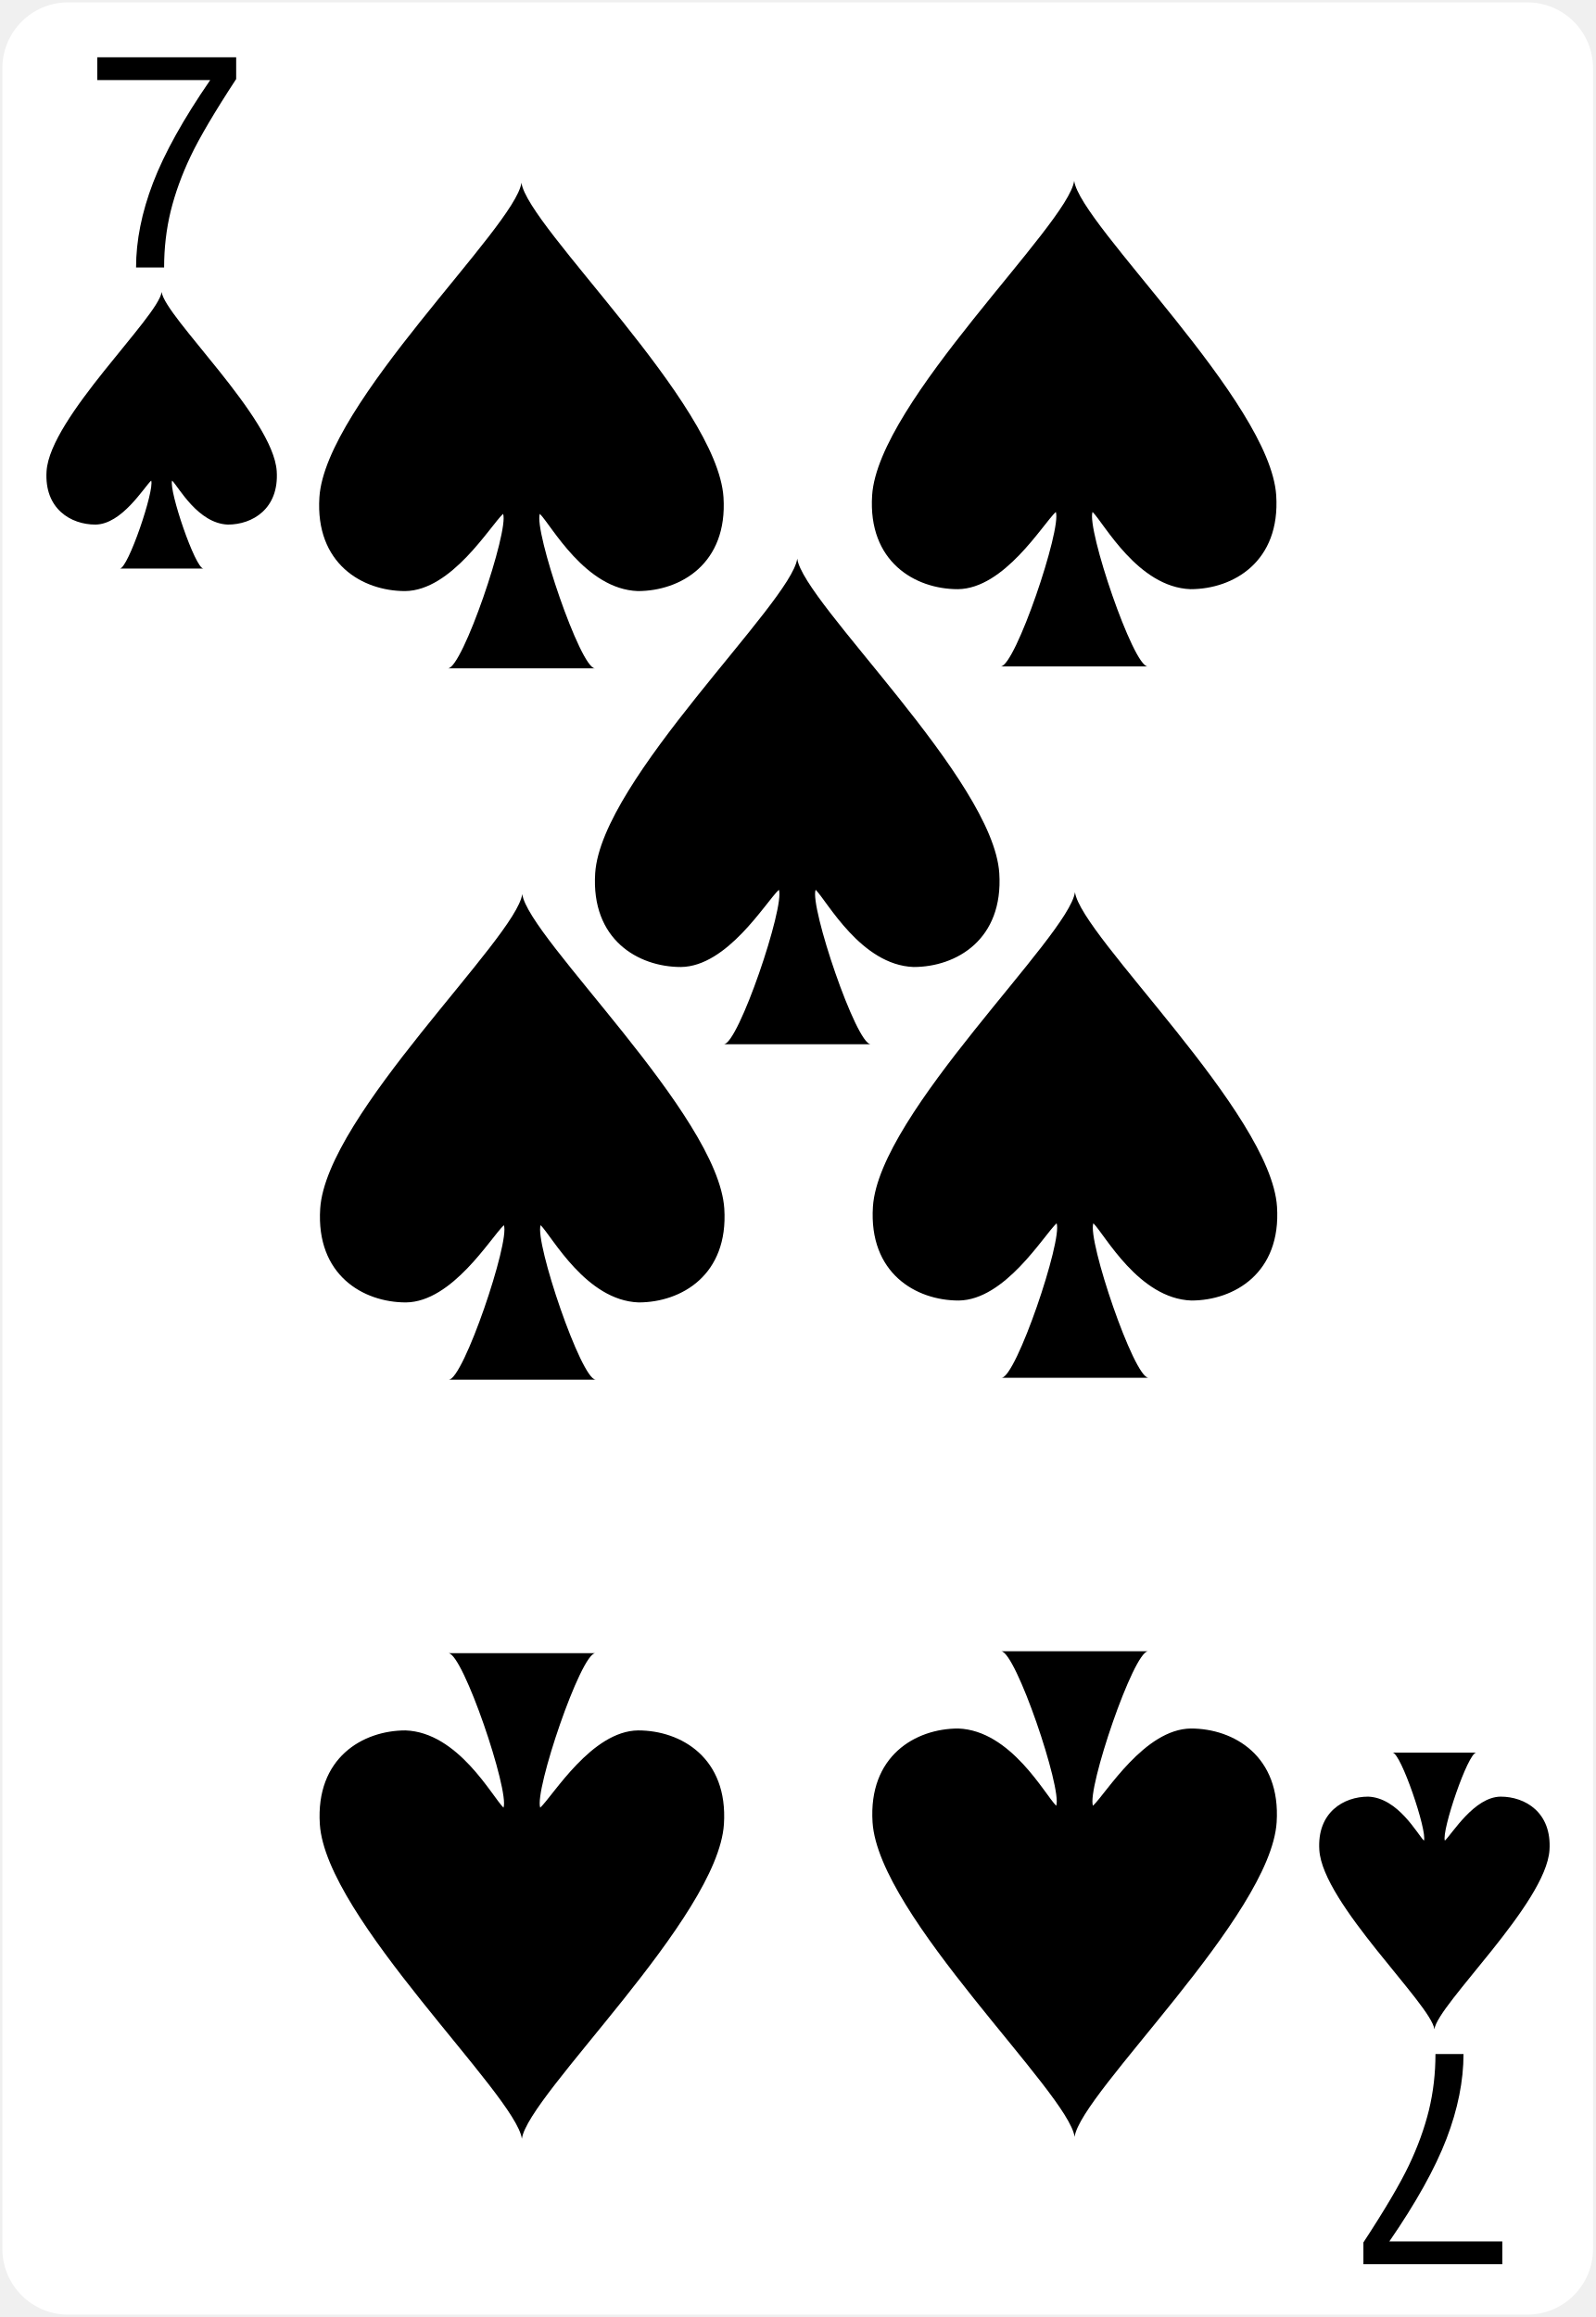
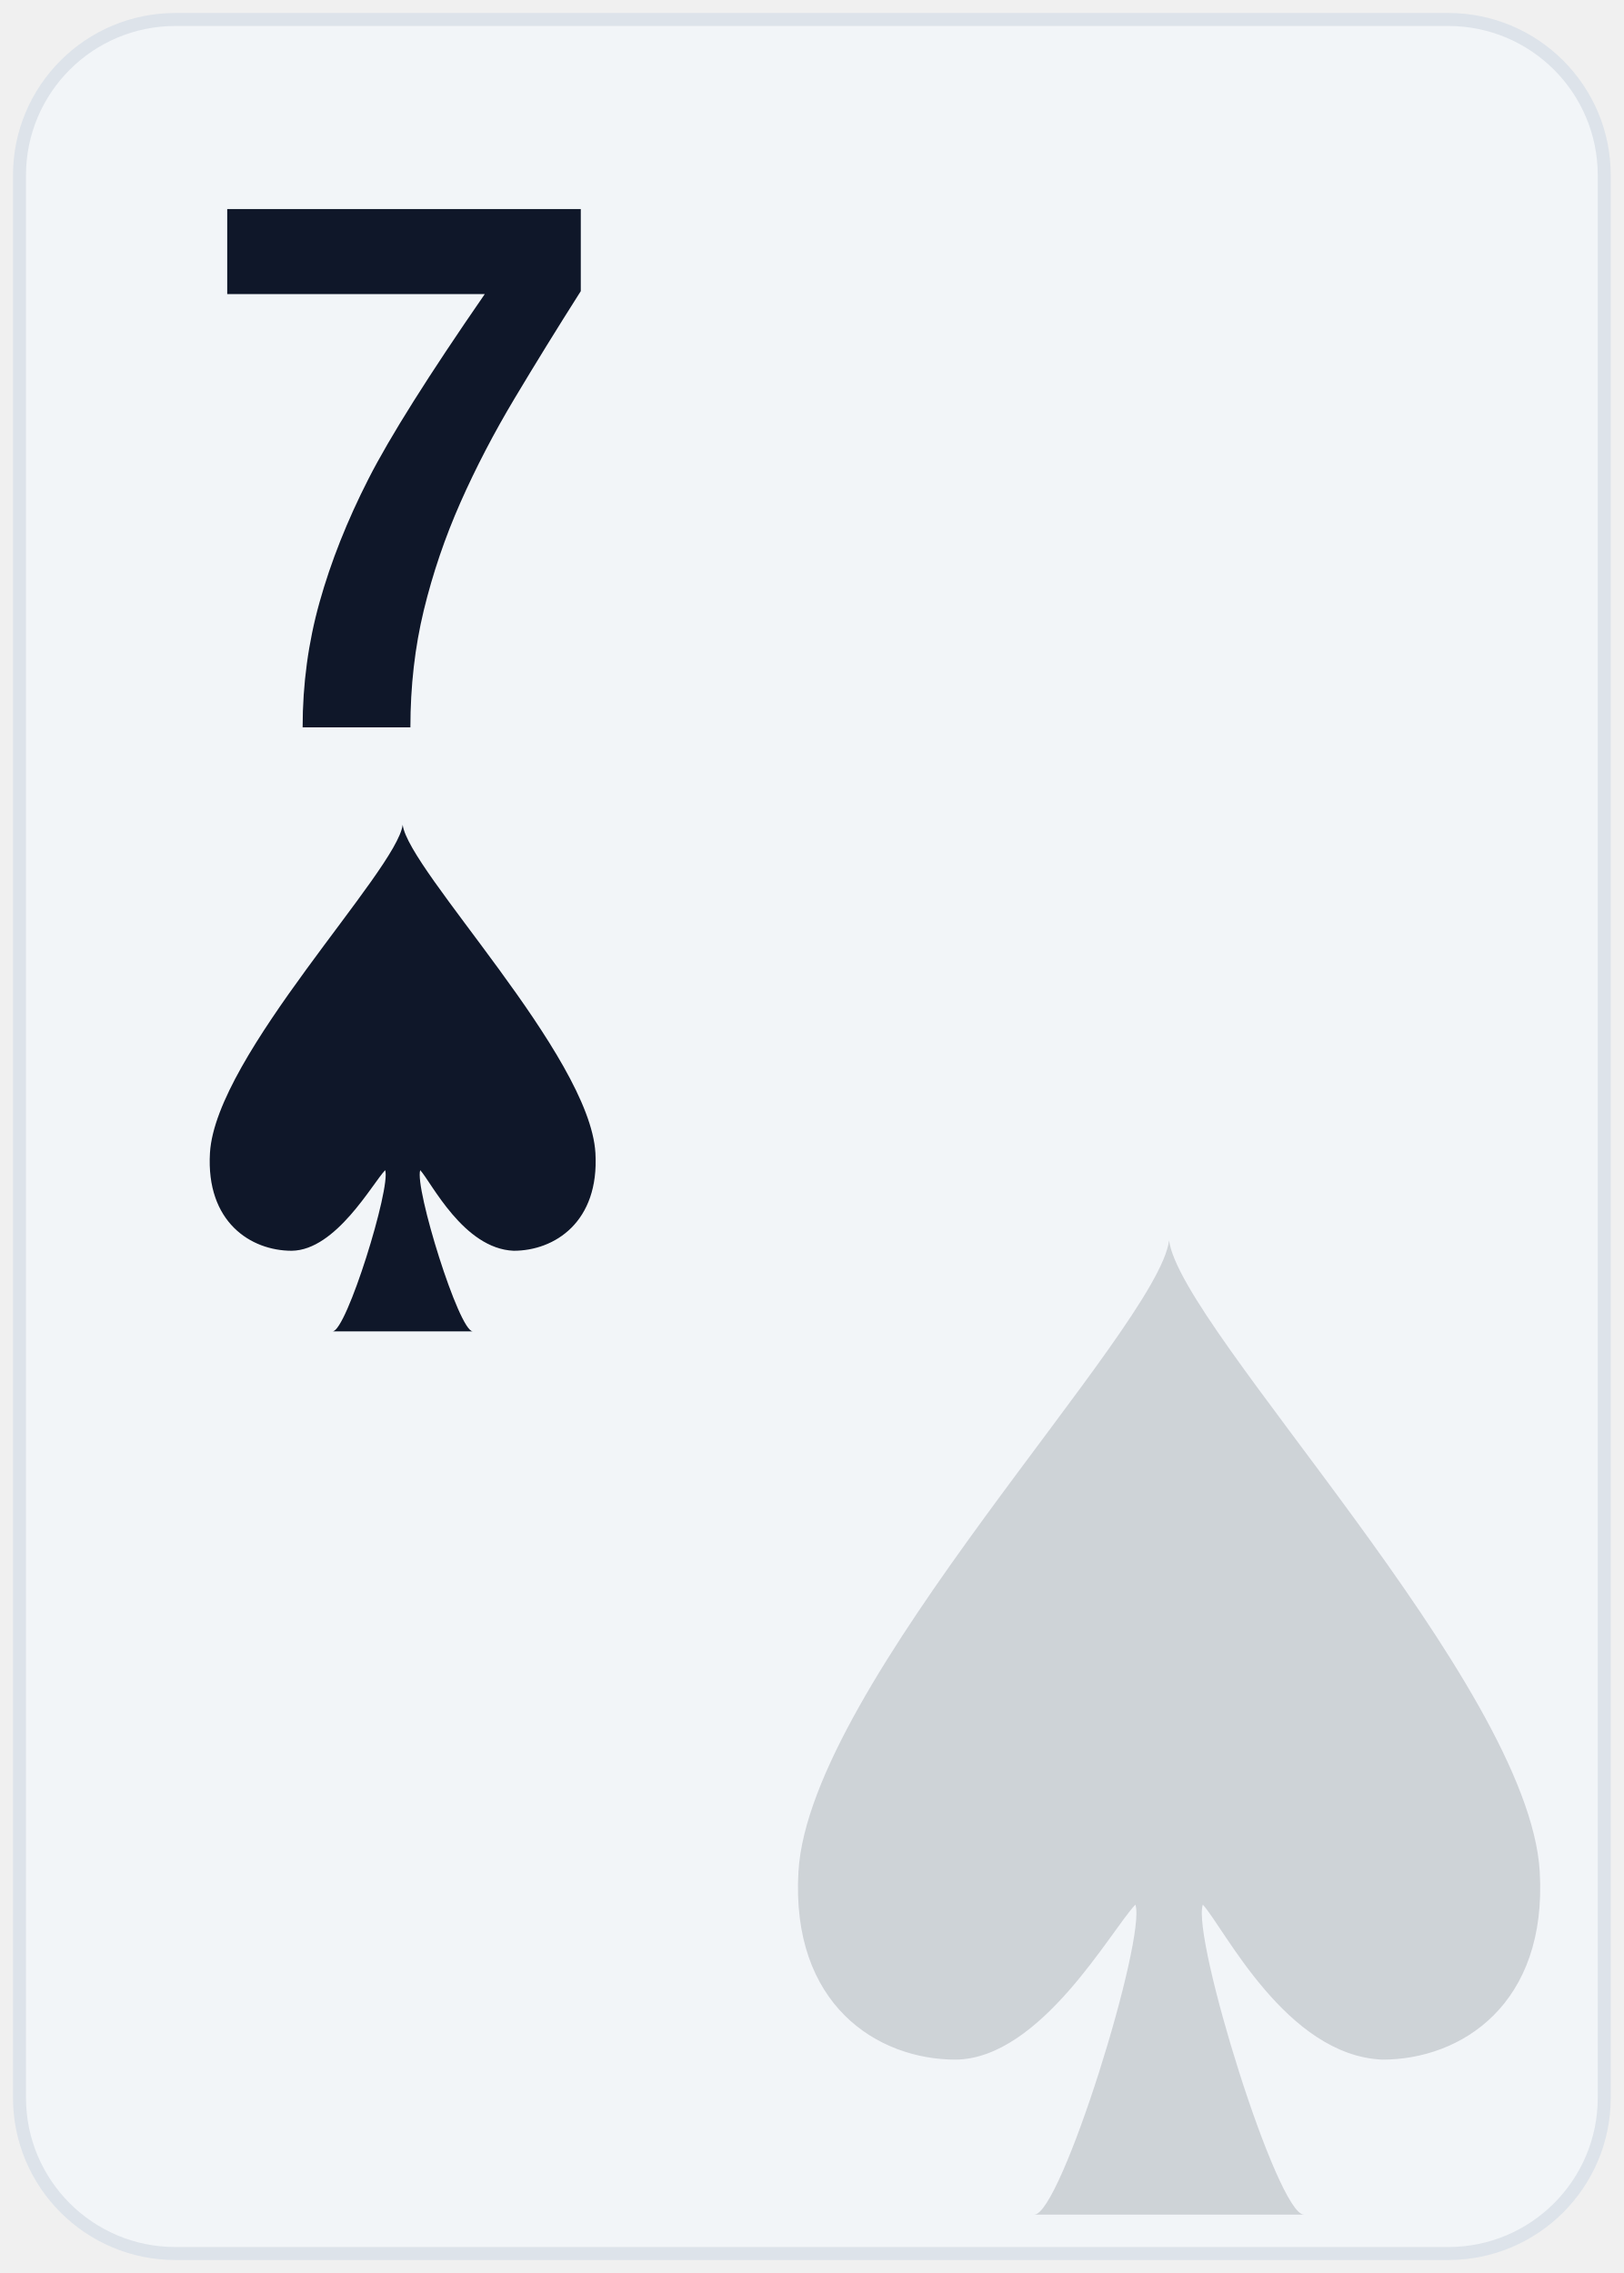
- <svg xmlns="http://www.w3.org/2000/svg" width="167.087pt" height="242.667pt" viewBox="0 0 167.087 242.667" xml:space="preserve" id="svg2" version="1.1">
-   <defs id="defs41" />
-   <g id="Layer_x0020_1" style="fill-rule:nonzero;clip-rule:nonzero;stroke:#000000;stroke-miterlimit:4;">
-     <path style="fill:#FFFFFF;stroke-width:0;" d="M166.837,235.548c0,3.777-3.087,6.869-6.871,6.869H7.111c-3.775,0-6.861-3.092-6.861-6.869V7.12C0.25,3.343,3.336,0.25,7.111,0.25h152.855    c3.784,0,6.871,3.093,6.871,6.87v228.428z" id="path5" />
-     <g style="stroke:none;" id="g7">
-       <g id="g9">
- 				
- 			</g>
-     </g>
-     <g id="g15">
- 			
- 		</g>
-     <g id="g19">
- 			
- 		</g>
-     <g style="stroke:none;" id="g23">
-       <g id="g25">
- 				
- 			</g>
-     </g>
-     <g style="stroke:none;" id="g31">
-       <g id="g33">
- 				
- 			</g>
-     </g>
+ <svg xmlns="http://www.w3.org/2000/svg" width="250" height="350" viewBox="0 0 250 350">
+   <defs>
+     <clipPath id="cc_7S">
+       <rect x="3" y="3" width="244" height="344" rx="24" ry="24" />
+     </clipPath>
+   </defs>
+   <rect x="3" y="3" width="244" height="344" rx="24" ry="24" fill="#f2f5f8" stroke="#dde3ea" stroke-width="2" />
+   <g clip-path="url(#cc_7S)">
+     <path d="M 7.989,3.103 C 7.747,-0.954 0.242,-8.59 0,-10.5 c -0.242,1.909 -7.747,9.545 -7.989,13.603 -0.169,2.868 1.695,4.057 3.39,4.057 1.835,-0.022 3.351,-2.801 3.873,-3.341 0.242,0.716 -1.603,6.682 -2.179,6.682 l 5.811,0 C 2.33,10.501 0.485,4.535 0.727,3.819 1.184,4.315 2.524,7.077 4.601,7.16 6.295,7.159 8.158,5.971 7.989,3.103 z" fill="#0f1729" opacity="0.16" transform="translate(180,266) scale(7.1429) translate(0,0)" />
  </g>
-   <text xml:space="preserve" style="font-size:32px;font-style:normal;font-weight:normal;line-height:125%;letter-spacing:0px;word-spacing:0px;fill:#000000;fill-opacity:1;stroke:none;font-family:Bitstream Vera Sans" x="8.547" y="28.013" id="text3788">
-     <tspan id="tspan3790" x="8.547" y="28.013" style="font-style:normal;font-variant:normal;font-weight:normal;font-stretch:normal;font-family:Arial;-inkscape-font-specification:Arial">7</tspan>
-   </text>
-   <g transform="matrix(1.508595,0,0,1.379325,16.9291,45.0659)" id="layer1-7">
-     <path id="sl" d="M 7.989,3.103 C 7.747,-0.954 0.242,-8.59 0,-10.5 c -0.242,1.909 -7.747,9.545 -7.989,13.603 -0.169,2.868 1.695,4.057 3.39,4.057 1.835,-0.022 3.351,-2.801 3.873,-3.341 0.242,0.716 -1.603,6.682 -2.179,6.682 l 5.811,0 C 2.33,10.501 0.485,4.535 0.727,3.819 1.184,4.315 2.524,7.077 4.601,7.16 6.295,7.159 8.158,5.971 7.989,3.103 z" style="fill:#000000" />
-   </g>
-   <g transform="matrix(2.648679,0,0,2.421718,54.61089,44.566)" id="layer1-7-88">
-     <path id="sl-4" d="M 7.989,3.103 C 7.747,-0.954 0.242,-8.59 0,-10.5 c -0.242,1.909 -7.747,9.545 -7.989,13.603 -0.169,2.868 1.695,4.057 3.39,4.057 1.835,-0.022 3.351,-2.801 3.873,-3.341 0.242,0.716 -1.603,6.682 -2.179,6.682 l 5.811,0 C 2.33,10.501 0.485,4.535 0.727,3.819 1.184,4.315 2.524,7.077 4.601,7.16 6.295,7.159 8.158,5.971 7.989,3.103 z" style="fill:#000000" />
-   </g>
-   <text xml:space="preserve" style="font-size:32px;font-style:normal;font-weight:normal;line-height:125%;letter-spacing:0px;word-spacing:0px;fill:#000000;fill-opacity:1;stroke:none;font-family:Bitstream Vera Sans" x="-158.978" y="-215.124" id="text3788-7" transform="scale(-1,-1)">
-     <tspan id="tspan3790-6" x="-158.978" y="-215.124" style="font-style:normal;font-variant:normal;font-weight:normal;font-stretch:normal;font-family:Arial;-inkscape-font-specification:Arial">7</tspan>
-   </text>
-   <g transform="matrix(-1.508595,0,0,-1.379325,150.2251,198.0441)" id="layer1-7-3">
-     <path id="sl-1" d="M 7.989,3.103 C 7.747,-0.954 0.242,-8.59 0,-10.5 c -0.242,1.909 -7.747,9.545 -7.989,13.603 -0.169,2.868 1.695,4.057 3.39,4.057 1.835,-0.022 3.351,-2.801 3.873,-3.341 0.242,0.716 -1.603,6.682 -2.179,6.682 l 5.811,0 C 2.33,10.501 0.485,4.535 0.727,3.819 1.184,4.315 2.524,7.077 4.601,7.16 6.295,7.159 8.158,5.971 7.989,3.103 z" style="fill:#000000" />
-   </g>
-   <g transform="matrix(-2.648679,0,0,-2.421718,54.65613,198.5713)" id="layer1-7-88-7">
-     <path id="sl-4-5" d="M 7.989,3.103 C 7.747,-0.954 0.242,-8.59 0,-10.5 c -0.242,1.909 -7.747,9.545 -7.989,13.603 -0.169,2.868 1.695,4.057 3.39,4.057 1.835,-0.022 3.351,-2.801 3.873,-3.341 0.242,0.716 -1.603,6.682 -2.179,6.682 l 5.811,0 C 2.33,10.501 0.485,4.535 0.727,3.819 1.184,4.315 2.524,7.077 4.601,7.16 6.295,7.159 8.158,5.971 7.989,3.103 z" style="fill:#000000" />
-   </g>
-   <g transform="matrix(2.648679,0,0,2.421718,54.6947,119.0673)" id="layer1-7-88-6">
-     <path id="sl-4-8" d="M 7.989,3.103 C 7.747,-0.954 0.242,-8.59 0,-10.5 c -0.242,1.909 -7.747,9.545 -7.989,13.603 -0.169,2.868 1.695,4.057 3.39,4.057 1.835,-0.022 3.351,-2.801 3.873,-3.341 0.242,0.716 -1.603,6.682 -2.179,6.682 l 5.811,0 C 2.33,10.501 0.485,4.535 0.727,3.819 1.184,4.315 2.524,7.077 4.601,7.16 6.295,7.159 8.158,5.971 7.989,3.103 z" style="fill:#000000" />
-   </g>
-   <g transform="matrix(2.648679,0,0,2.421718,112.4978,44.36691)" id="layer1-7-88-68">
-     <path id="sl-4-84" d="M 7.989,3.103 C 7.747,-0.954 0.242,-8.59 0,-10.5 c -0.242,1.909 -7.747,9.545 -7.989,13.603 -0.169,2.868 1.695,4.057 3.39,4.057 1.835,-0.022 3.351,-2.801 3.873,-3.341 0.242,0.716 -1.603,6.682 -2.179,6.682 l 5.811,0 C 2.33,10.501 0.485,4.535 0.727,3.819 1.184,4.315 2.524,7.077 4.601,7.16 6.295,7.159 8.158,5.971 7.989,3.103 z" style="fill:#000000" />
-   </g>
-   <g transform="matrix(-2.648679,0,0,-2.421718,112.543,198.3722)" id="layer1-7-88-7-3">
-     <path id="sl-4-5-1" d="M 7.989,3.103 C 7.747,-0.954 0.242,-8.59 0,-10.5 c -0.242,1.909 -7.747,9.545 -7.989,13.603 -0.169,2.868 1.695,4.057 3.39,4.057 1.835,-0.022 3.351,-2.801 3.873,-3.341 0.242,0.716 -1.603,6.682 -2.179,6.682 l 5.811,0 C 2.33,10.501 0.485,4.535 0.727,3.819 1.184,4.315 2.524,7.077 4.601,7.16 6.295,7.159 8.158,5.971 7.989,3.103 z" style="fill:#000000" />
-   </g>
-   <g transform="matrix(2.648679,0,0,2.421718,112.5816,118.8682)" id="layer1-7-88-6-4">
-     <path id="sl-4-8-9" d="M 7.989,3.103 C 7.747,-0.954 0.242,-8.59 0,-10.5 c -0.242,1.909 -7.747,9.545 -7.989,13.603 -0.169,2.868 1.695,4.057 3.39,4.057 1.835,-0.022 3.351,-2.801 3.873,-3.341 0.242,0.716 -1.603,6.682 -2.179,6.682 l 5.811,0 C 2.33,10.501 0.485,4.535 0.727,3.819 1.184,4.315 2.524,7.077 4.601,7.16 6.295,7.159 8.158,5.971 7.989,3.103 z" style="fill:#000000" />
-   </g>
-   <g transform="matrix(2.648679,0,0,2.421718,83.4947,83.93795)" id="layer1-7-88-688">
-     <path id="sl-4-4" d="M 7.989,3.103 C 7.747,-0.954 0.242,-8.59 0,-10.5 c -0.242,1.909 -7.747,9.545 -7.989,13.603 -0.169,2.868 1.695,4.057 3.39,4.057 1.835,-0.022 3.351,-2.801 3.873,-3.341 0.242,0.716 -1.603,6.682 -2.179,6.682 l 5.811,0 C 2.33,10.501 0.485,4.535 0.727,3.819 1.184,4.315 2.524,7.077 4.601,7.16 6.295,7.159 8.158,5.971 7.989,3.103 z" style="fill:#000000" />
-   </g>
+   <text x="30" y="112" text-anchor="start" font-family="'Space Grotesk', Arial, sans-serif" font-weight="700" font-size="116" letter-spacing="0" fill="#0f1729">7</text>
+   <path d="M 7.989,3.103 C 7.747,-0.954 0.242,-8.59 0,-10.5 c -0.242,1.909 -7.747,9.545 -7.989,13.603 -0.169,2.868 1.695,4.057 3.39,4.057 1.835,-0.022 3.351,-2.801 3.873,-3.341 0.242,0.716 -1.603,6.682 -2.179,6.682 l 5.811,0 C 2.33,10.501 0.485,4.535 0.727,3.819 1.184,4.315 2.524,7.077 4.601,7.16 6.295,7.159 8.158,5.971 7.989,3.103 z" fill="#0f1729" transform="translate(62,166) scale(3.7143) translate(0,0)" />
</svg>
